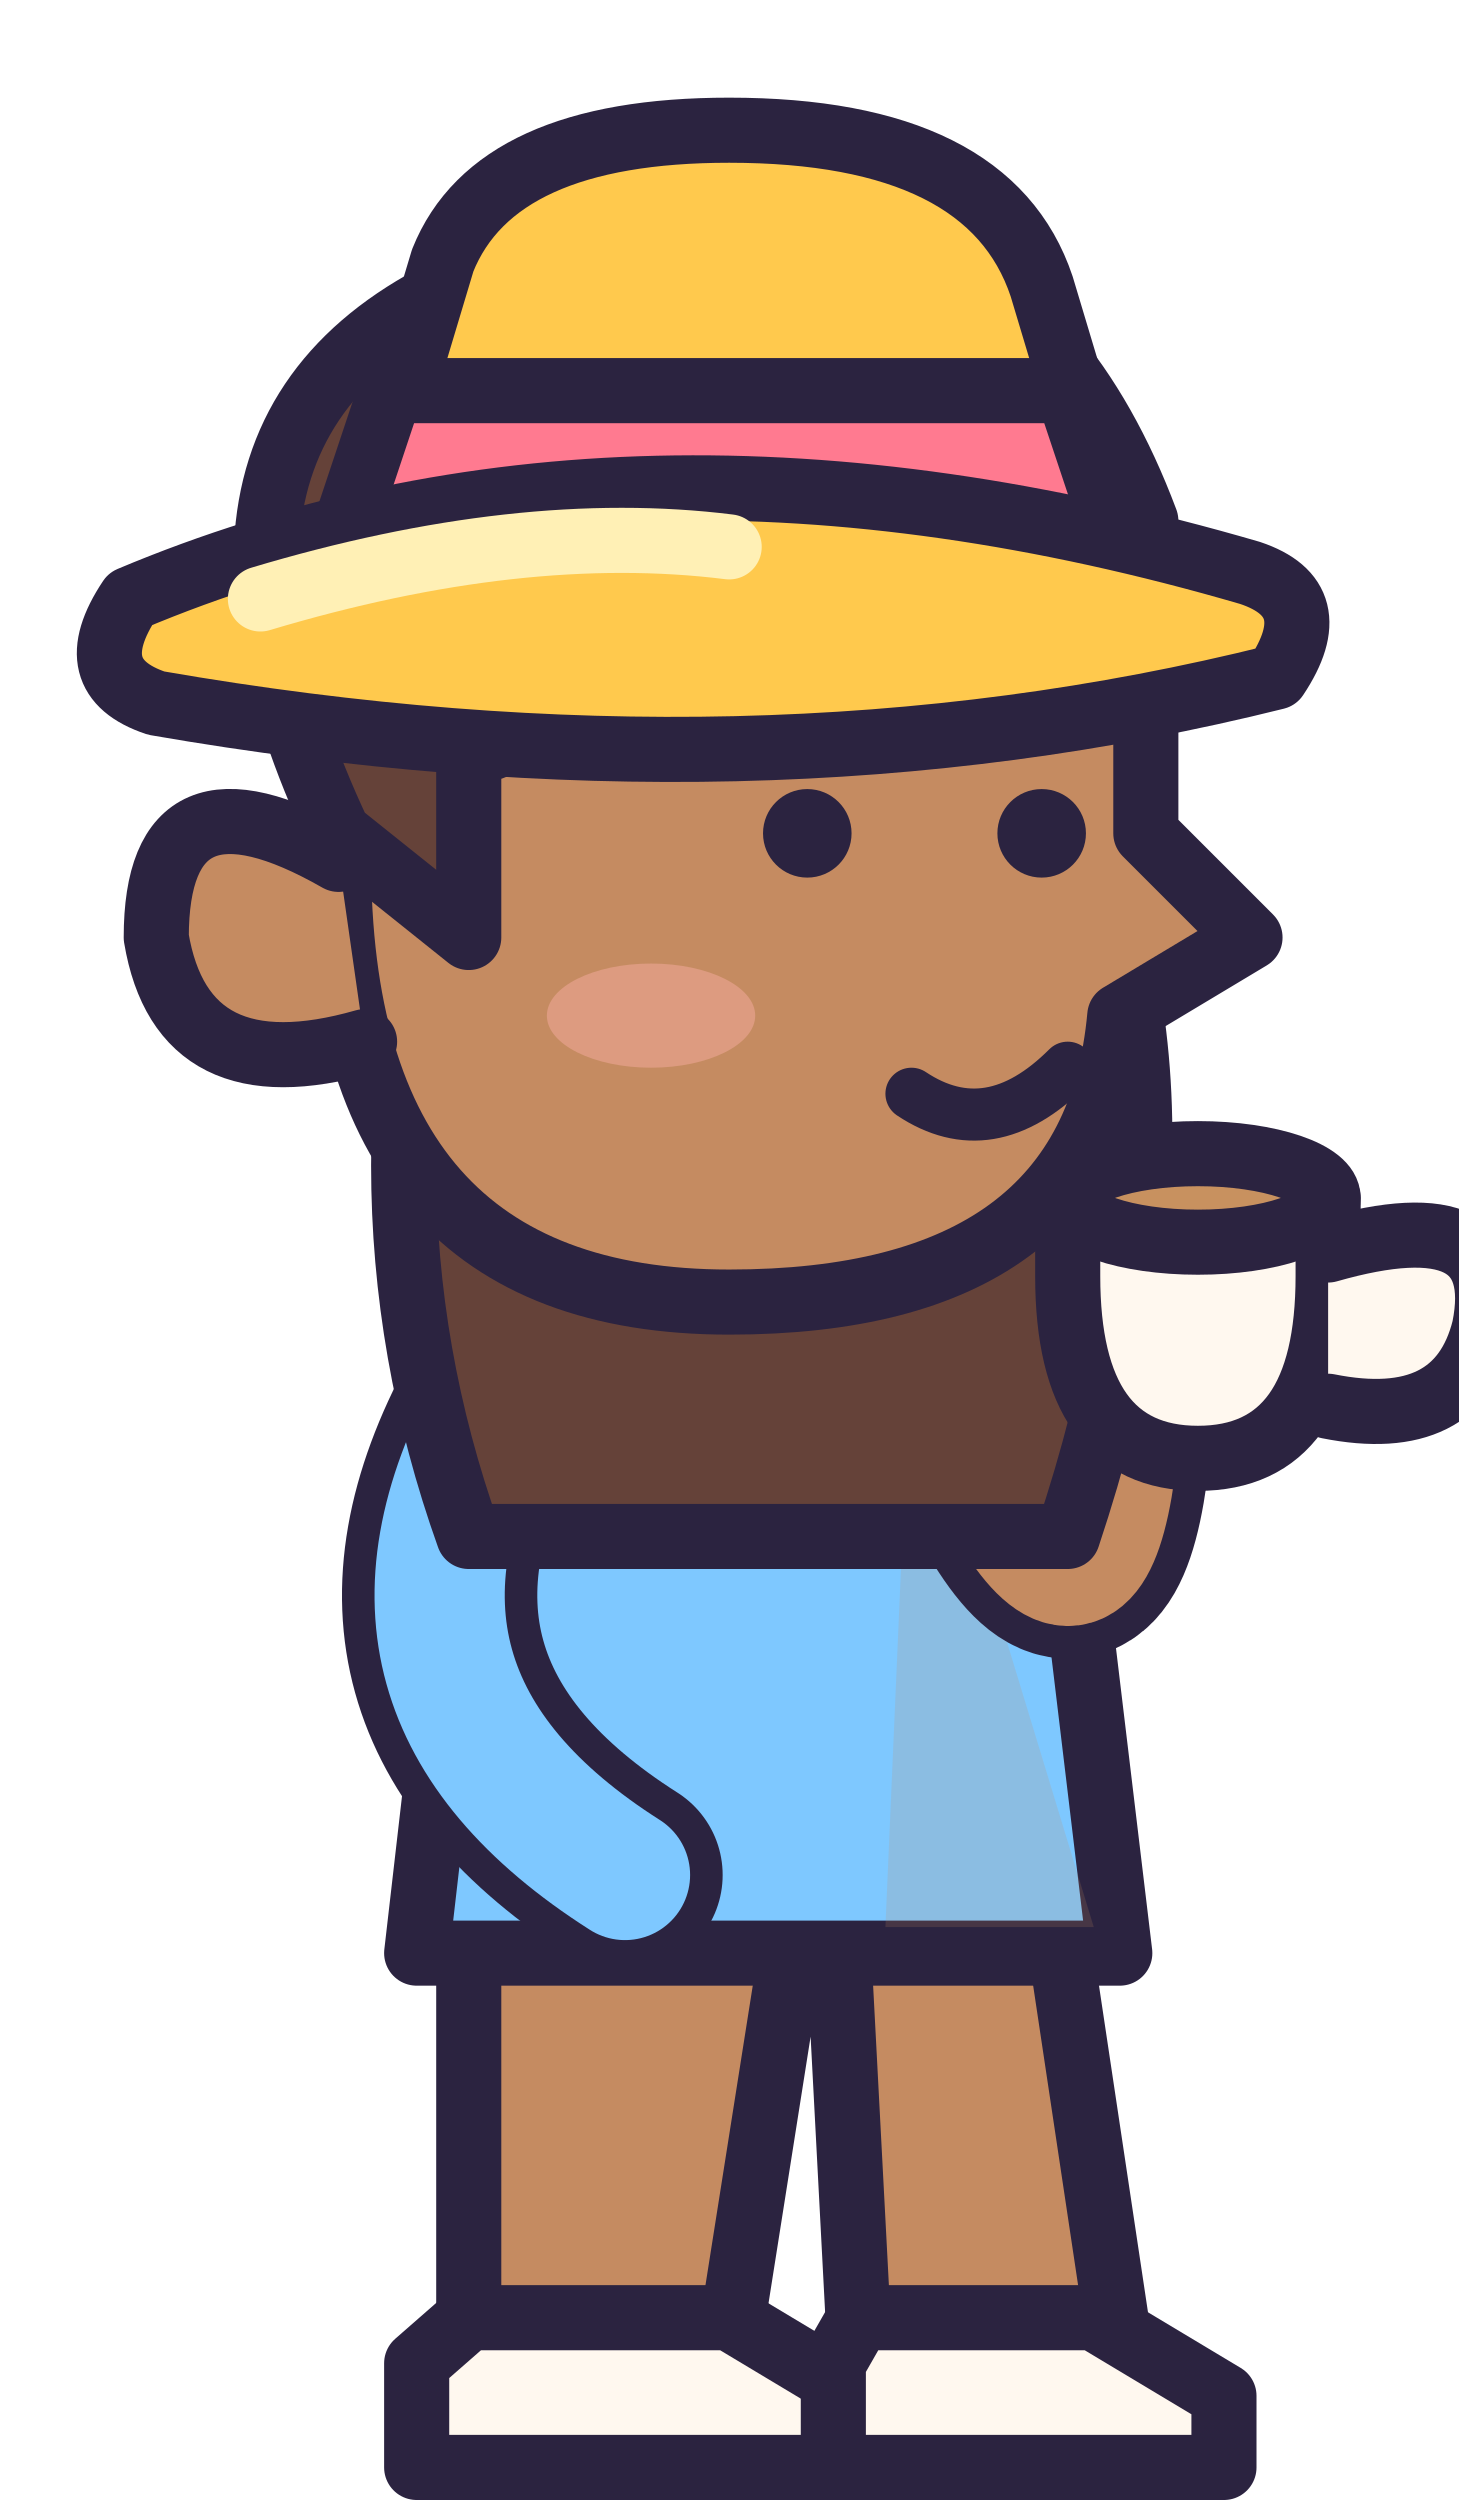
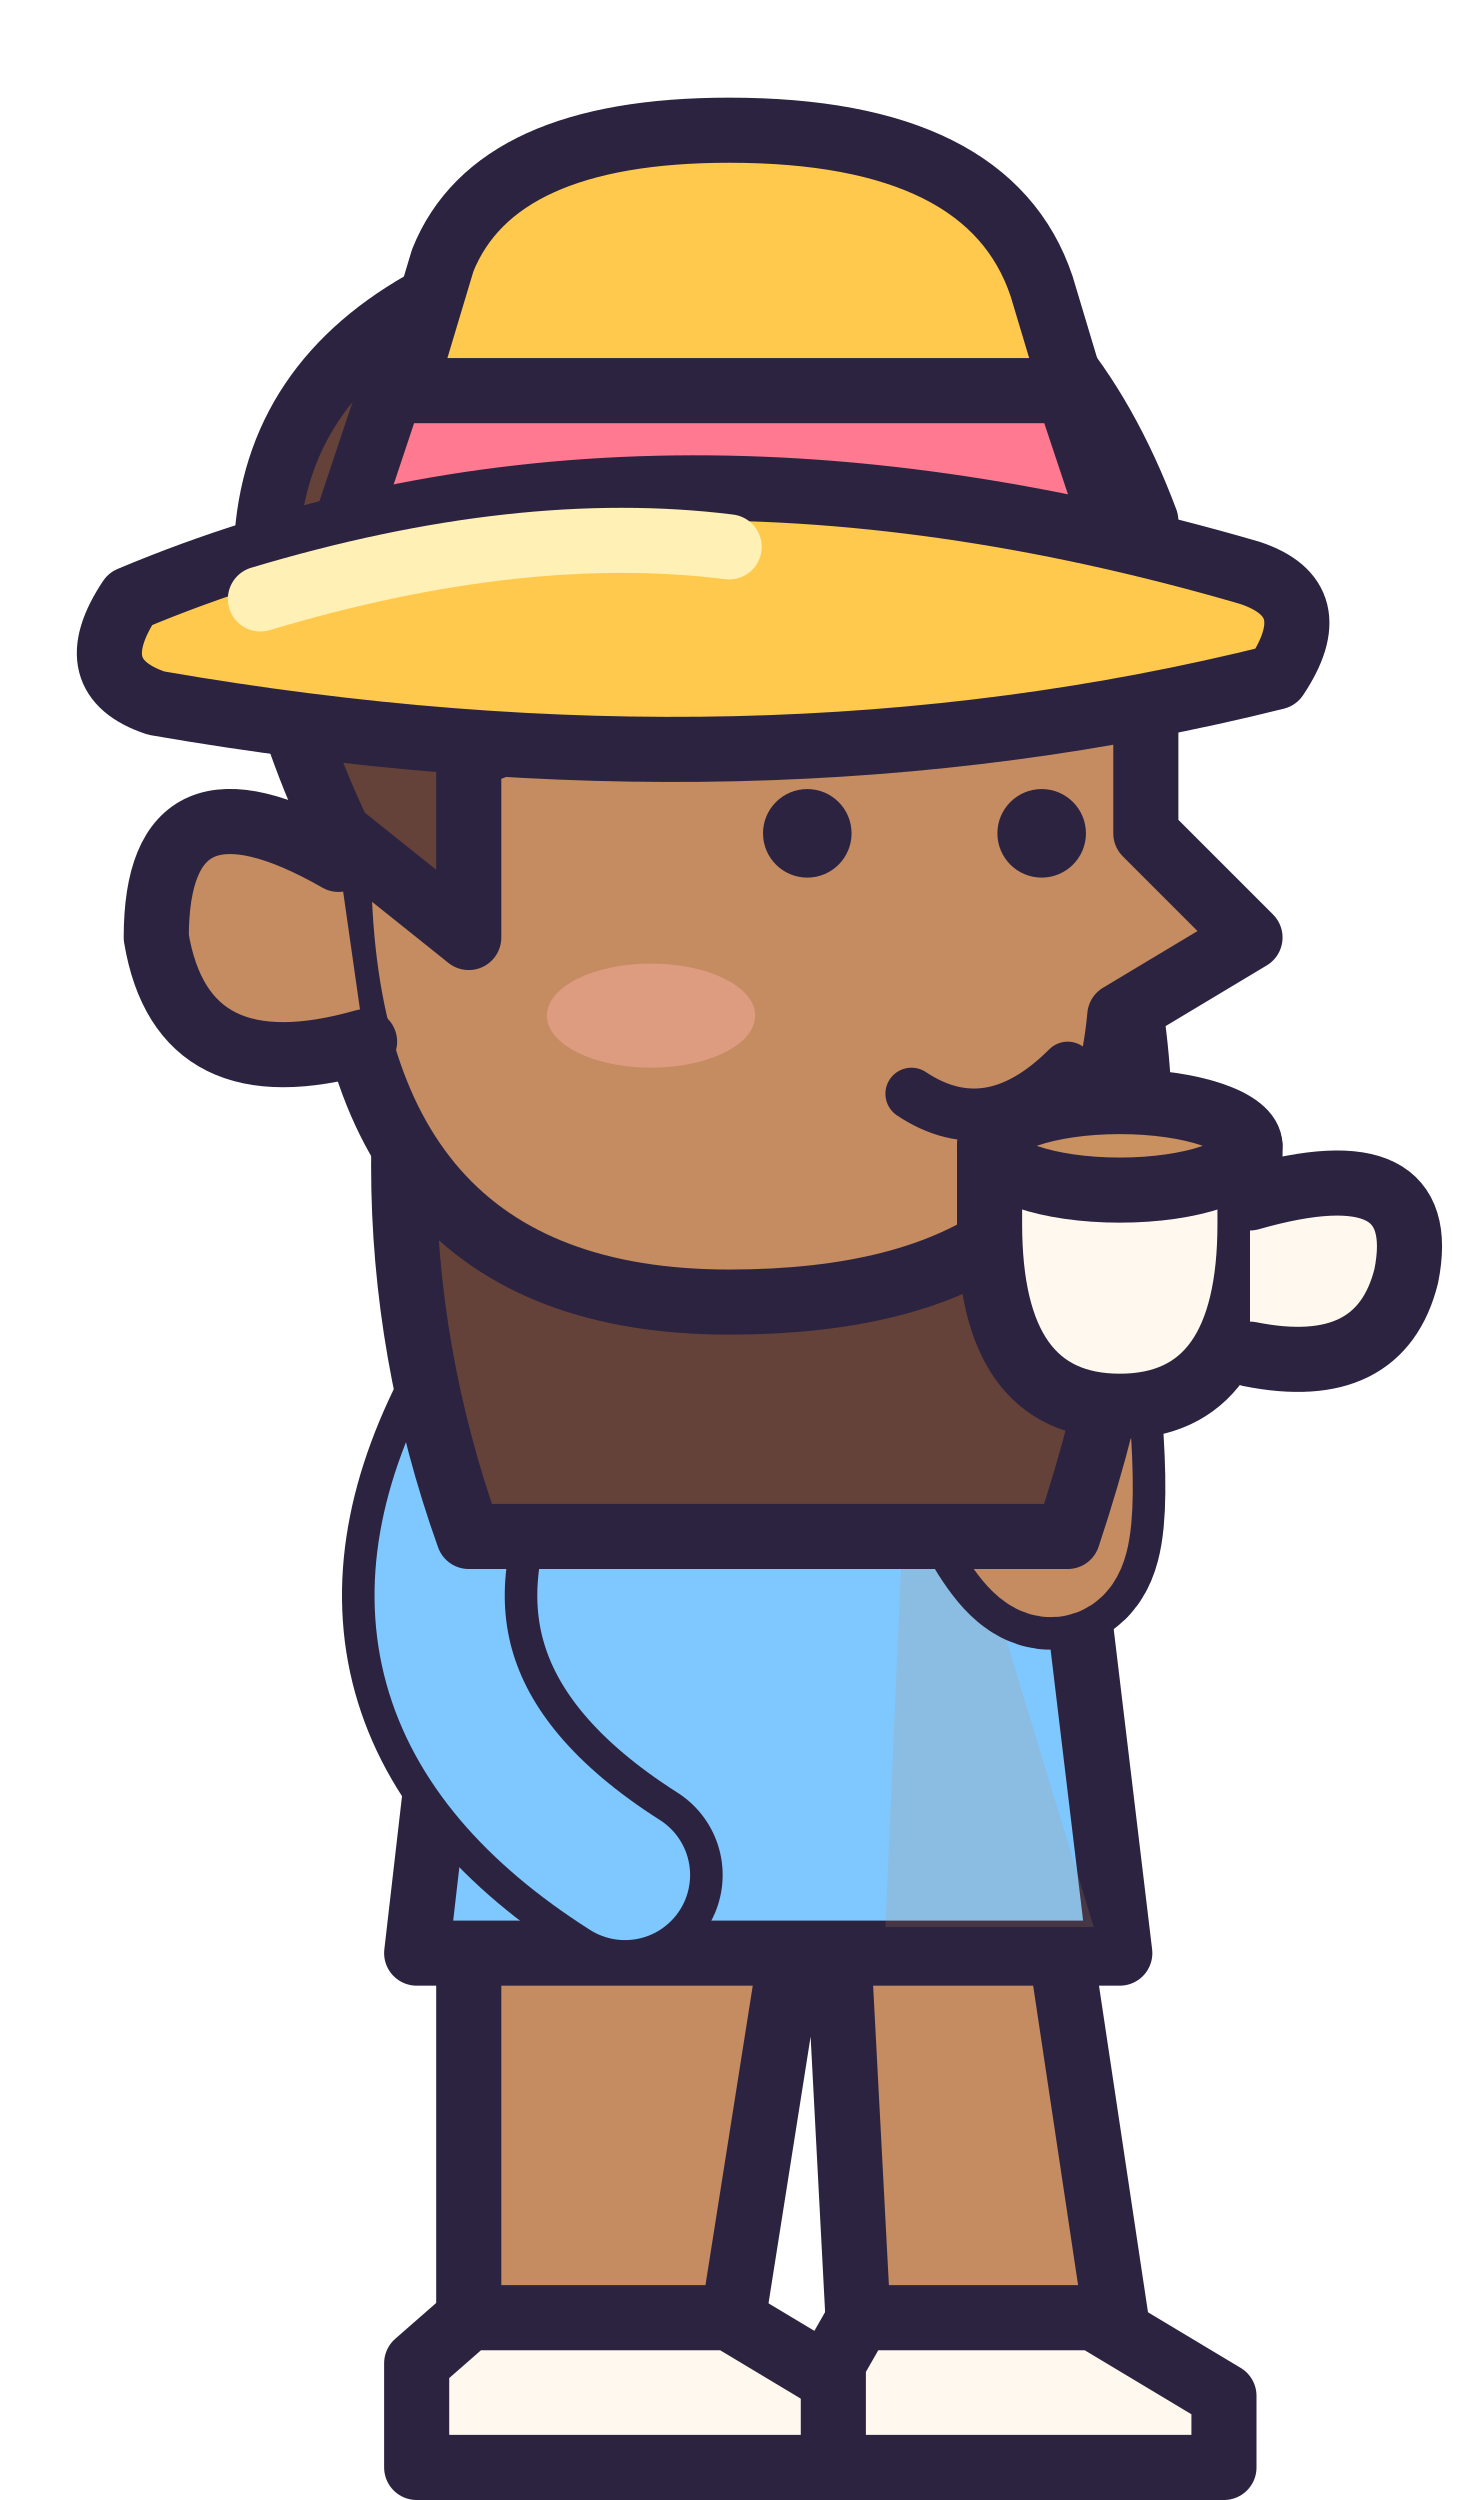
<svg xmlns="http://www.w3.org/2000/svg" width="56" height="96" viewBox="0 0 56 96">
  <g stroke="#2b2340" stroke-width="2.5" stroke-linecap="round" stroke-linejoin="round">
    <path d="M18 71v19h10l3-19m1 0 1 19h10l-3-20" fill="#c58b61" vector-effect="non-scaling-stroke" />
    <g transform="translate(0 0)">
      <path d="M18 89h10l5 3v2.75H16v-4Z" fill="#fff8ef" vector-effect="non-scaling-stroke" />
    </g>
    <g transform="translate(0 0)">
      <path d="M33 89h9l5 3v2.75H32v-4Z" fill="#fff8ef" vector-effect="non-scaling-stroke" />
    </g>
    <path d="M19 49q11-7 21 1l3 25H16Z" fill="#7ec8ff" vector-effect="non-scaling-stroke" />
    <path d="M35 51l7 23h-8Z" fill="#c58b61" stroke="none" opacity="0.18" vector-effect="non-scaling-stroke" />
    <path d="M24 44v7q5 4 10-1v-7" fill="#c58b61" vector-effect="non-scaling-stroke" />
    <path d="M24 52l5 4 6-5" fill="none" stroke="#fff8ef" stroke-width="2" vector-effect="non-scaling-stroke" />
    <path d="M19 54Q13 65 24 72" fill="none" stroke="#2b2340" stroke-width="7.5" vector-effect="non-scaling-stroke" />
    <path d="M19 54Q13 65 24 72" fill="none" stroke="#7ec8ff" stroke-width="5" vector-effect="non-scaling-stroke" />
-     <path d="M37 54Q43 68 43 49" fill="none" stroke="#2b2340" stroke-width="7.5" vector-effect="non-scaling-stroke" />
-     <path d="M37 54Q43 68 43 49" fill="none" stroke="#c58b61" stroke-width="5" vector-effect="non-scaling-stroke" />
+     <path d="M37 54Q43 68 40 47" fill="none" stroke="#2b2340" stroke-width="7.5" vector-effect="non-scaling-stroke" />
+     <path d="M37 54Q43 68 40 47" fill="none" stroke="#c58b61" stroke-width="5" vector-effect="non-scaling-stroke" />
    <g transform="translate(0 0) rotate(0 28 35)">
      <path d="M18 30q-5 15 0 29h23q6-18-1-30Z" fill="#654239" vector-effect="non-scaling-stroke" />
      <path d="M13 23q0-13 16-13 15 0 15 15v7l4 4-5 3q-1 11-15 11-15 0-15-17Z" fill="#c58b61" vector-effect="non-scaling-stroke" />
      <path d="M13 33q-7-4-7 3 1 6 8 4" fill="#c58b61" vector-effect="non-scaling-stroke" />
      <path d="M13 32Q5 15 20 10q18-6 24 10-9 5-16-3-3 10-10 12v7Z" fill="#654239" vector-effect="non-scaling-stroke" />
      <path d="M17 18q4-5 12-5" fill="none" stroke="#986c50" stroke-width="2.5" vector-effect="non-scaling-stroke" />
      <circle cx="31" cy="32" r="1.7" fill="#2b2340" stroke="none" vector-effect="non-scaling-stroke" />
      <circle cx="40" cy="32" r="1.7" fill="#2b2340" stroke="none" vector-effect="non-scaling-stroke" />
      <path d="M35 42q3 2 6-1" fill="none" stroke="#2b2340" stroke-width="2" vector-effect="non-scaling-stroke" />
      <ellipse cx="25" cy="39" rx="4" ry="2" fill="#dd9b80" stroke="none" vector-effect="non-scaling-stroke" />
      <path d="M14 20l3-10q2-5 11-5 10 0 12 6l3 10" fill="#ffc94d" vector-effect="non-scaling-stroke" />
      <path d="M15 15h26l2 6H13Z" fill="#ff7a90" vector-effect="non-scaling-stroke" />
      <path d="M5 23q19-8 43-1 3 1 1 4-20 5-43 1-3-1-1-4Z" fill="#ffc94d" vector-effect="non-scaling-stroke" />
      <path d="M10 23q10-3 18-2" fill="none" stroke="#fff0b5" stroke-width="2.5" vector-effect="non-scaling-stroke" />
    </g>
-     <path d="M41 46h10v3q0 7-5 7t-5-7Z" fill="#fff8ef" vector-effect="non-scaling-stroke" />
-     <path d="M51 48q7-2 6 3-1 4-6 3" fill="#fff8ef" vector-effect="non-scaling-stroke" />
-     <ellipse cx="46" cy="46" rx="5" ry="1.7" fill="#c8915f" vector-effect="non-scaling-stroke" />
+     <path d="M38 44h10v3q0 7-5 7t-5-7Z" fill="#fff8ef" vector-effect="non-scaling-stroke" />
+     <path d="M48 46q7-2 6 3-1 4-6 3" fill="#fff8ef" vector-effect="non-scaling-stroke" />
+     <ellipse cx="43" cy="44" rx="5" ry="1.7" fill="#c8915f" vector-effect="non-scaling-stroke" />
  </g>
</svg>
